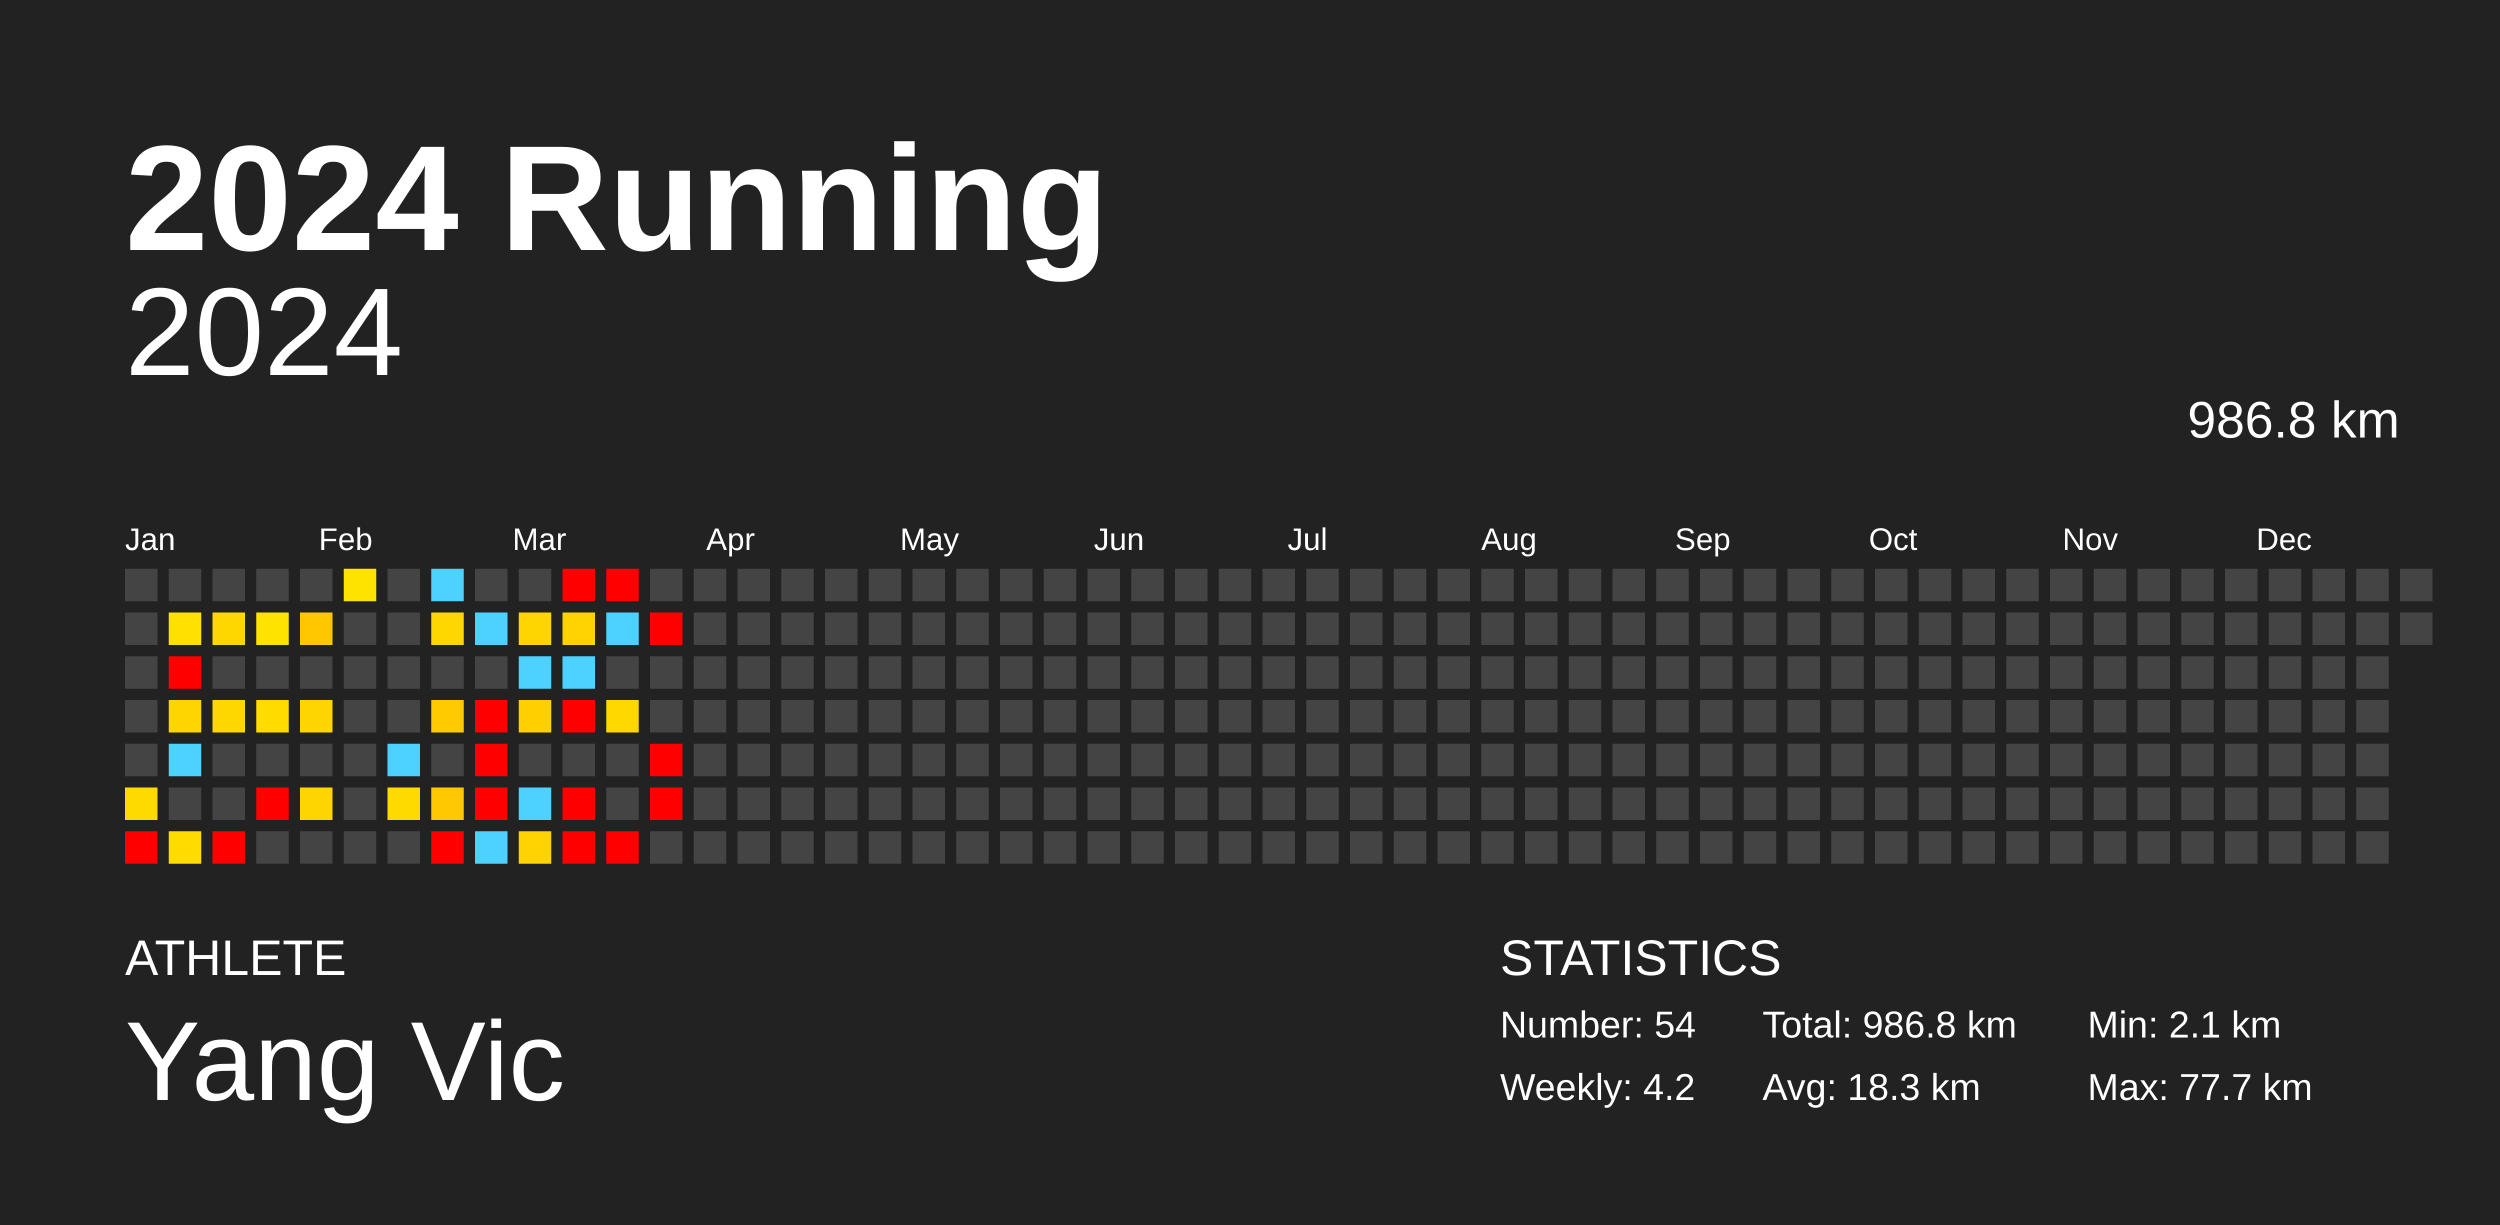
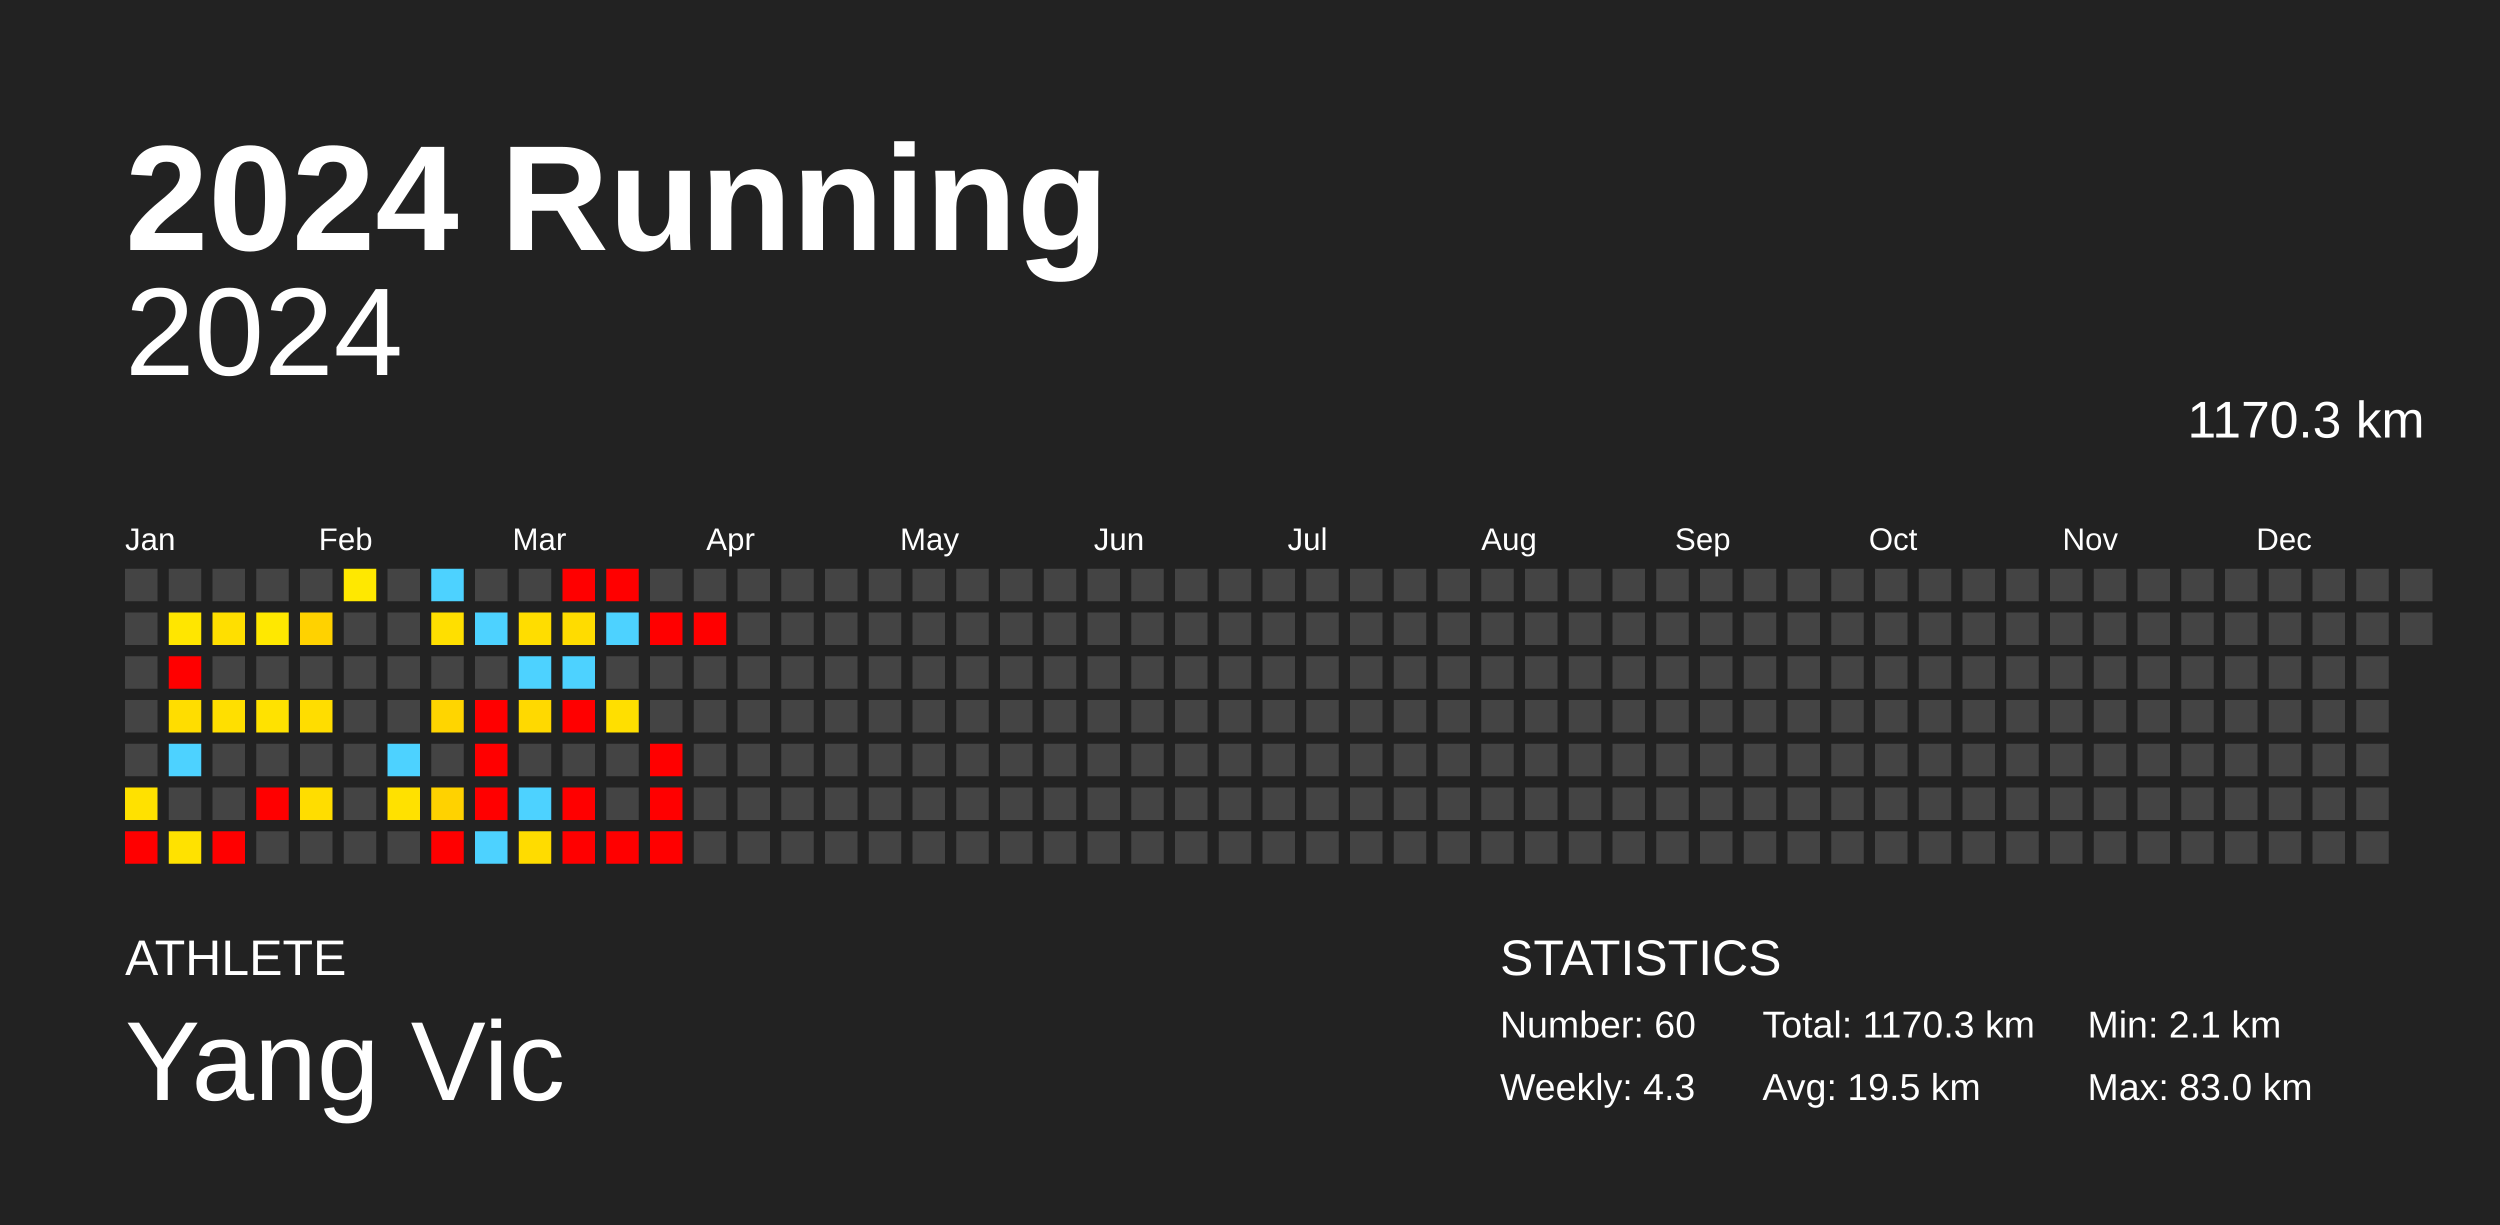
<svg xmlns="http://www.w3.org/2000/svg" baseProfile="full" height="98mm" version="1.1" viewBox="0,0,200,98" width="200mm">
  <defs />
  <rect fill="#222222" height="98" width="200" x="0" y="0" />
  <text fill="#FFFFFF" style="font-size:12px; font-family:Arial; font-weight:bold;" x="10" y="20">2024 Running</text>
  <text fill="#FFFFFF" style="font-size:4px; font-family:Arial" x="10" y="78">ATHLETE</text>
  <text fill="#FFFFFF" style="font-size:9px; font-family:Arial" x="10" y="88">Yang Vic</text>
  <text fill="#FFFFFF" style="font-size:4px; font-family:Arial" x="120" y="78">STATISTICS</text>
-   <text fill="#FFFFFF" style="font-size:3px; font-family:Arial" x="120" y="83">Number: 54</text>
-   <text fill="#FFFFFF" style="font-size:3px; font-family:Arial" x="120" y="88">Weekly: 4.2</text>
-   <text fill="#FFFFFF" style="font-size:3px; font-family:Arial" x="141" y="83">Total: 986.8 km</text>
-   <text fill="#FFFFFF" style="font-size:3px; font-family:Arial" x="141" y="88">Avg: 18.3 km</text>
+   <text fill="#FFFFFF" style="font-size:3px; font-family:Arial" x="120" y="83">Number: 60</text>
+   <text fill="#FFFFFF" style="font-size:3px; font-family:Arial" x="120" y="88">Weekly: 4.3</text>
+   <text fill="#FFFFFF" style="font-size:3px; font-family:Arial" x="141" y="83">Total: 1170.3 km</text>
+   <text fill="#FFFFFF" style="font-size:3px; font-family:Arial" x="141" y="88">Avg: 19.5 km</text>
  <text fill="#FFFFFF" style="font-size:3px; font-family:Arial" x="167" y="83">Min: 2.1 km</text>
-   <text fill="#FFFFFF" style="font-size:3px; font-family:Arial" x="167" y="88">Max: 77.7 km</text>
+   <text fill="#FFFFFF" style="font-size:3px; font-family:Arial" x="167" y="88">Max: 83.0 km</text>
  <text alignment-baseline="hanging" fill="#FFFFFF" style="font-size:10.0px; font-family:Arial;" x="10" y="30">2024</text>
-   <text alignment-baseline="hanging" fill="#FFFFFF" style="font-size:4.125px; font-family:Arial;" x="175" y="35">986.8 km</text>
+   <text alignment-baseline="hanging" fill="#FFFFFF" style="font-size:4.125px; font-family:Arial;" x="175" y="35">1170.3 km</text>
  <text fill="#FFFFFF" style="font-size:2.5px; font-family:Arial" x="10.0" y="44">Jan</text>
  <text fill="#FFFFFF" style="font-size:2.5px; font-family:Arial" x="25.5" y="44">Feb</text>
  <text fill="#FFFFFF" style="font-size:2.5px; font-family:Arial" x="41.0" y="44">Mar</text>
  <text fill="#FFFFFF" style="font-size:2.5px; font-family:Arial" x="56.5" y="44">Apr</text>
  <text fill="#FFFFFF" style="font-size:2.5px; font-family:Arial" x="72.0" y="44">May</text>
  <text fill="#FFFFFF" style="font-size:2.5px; font-family:Arial" x="87.5" y="44">Jun</text>
  <text fill="#FFFFFF" style="font-size:2.5px; font-family:Arial" x="103.0" y="44">Jul</text>
  <text fill="#FFFFFF" style="font-size:2.5px; font-family:Arial" x="118.5" y="44">Aug</text>
  <text fill="#FFFFFF" style="font-size:2.5px; font-family:Arial" x="134.0" y="44">Sep</text>
  <text fill="#FFFFFF" style="font-size:2.5px; font-family:Arial" x="149.5" y="44">Oct</text>
  <text fill="#FFFFFF" style="font-size:2.5px; font-family:Arial" x="165.0" y="44">Nov</text>
  <text fill="#FFFFFF" style="font-size:2.5px; font-family:Arial" x="180.5" y="44">Dec</text>
  <rect fill="#444444" height="2.6" width="2.6" x="10.0" y="45.5" />
  <rect fill="#444444" height="2.6" width="2.6" x="10.0" y="49.0" />
  <rect fill="#444444" height="2.6" width="2.6" x="10.0" y="52.5" />
  <rect fill="#444444" height="2.6" width="2.6" x="10.0" y="56.0" />
  <rect fill="#444444" height="2.6" width="2.6" x="10.0" y="59.5" />
-   <rect fill="#ffda00" height="2.6" width="2.6" x="10.0" y="63.0" />
+   <rect fill="#ffe100" height="2.6" width="2.6" x="10.0" y="63.0" />
  <rect fill="red" height="2.6" width="2.6" x="10.0" y="66.5" />
  <rect fill="#444444" height="2.6" width="2.6" x="13.5" y="45.5" />
-   <rect fill="#ffe000" height="2.6" width="2.6" x="13.5" y="49.0" />
+   <rect fill="#ffe600" height="2.6" width="2.6" x="13.5" y="49.0" />
  <rect fill="red" height="2.6" width="2.6" x="13.5" y="52.5" />
-   <rect fill="#ffd500" height="2.6" width="2.6" x="13.5" y="56.0" />
+   <rect fill="#ffdd00" height="2.6" width="2.6" x="13.5" y="56.0" />
  <rect fill="#4dd2ff" height="2.6" width="2.6" x="13.5" y="59.5" />
  <rect fill="#444444" height="2.6" width="2.6" x="13.5" y="63.0" />
-   <rect fill="#ffdb00" height="2.6" width="2.6" x="13.5" y="66.5" />
+   <rect fill="#ffe200" height="2.6" width="2.6" x="13.5" y="66.5" />
  <rect fill="#444444" height="2.6" width="2.6" x="17.0" y="45.5" />
-   <rect fill="#ffd700" height="2.6" width="2.6" x="17.0" y="49.0" />
+   <rect fill="#ffdf00" height="2.6" width="2.6" x="17.0" y="49.0" />
  <rect fill="#444444" height="2.6" width="2.6" x="17.0" y="52.5" />
-   <rect fill="#ffd700" height="2.6" width="2.6" x="17.0" y="56.0" />
+   <rect fill="#ffdf00" height="2.6" width="2.6" x="17.0" y="56.0" />
  <rect fill="#444444" height="2.6" width="2.6" x="17.0" y="59.5" />
  <rect fill="#444444" height="2.6" width="2.6" x="17.0" y="63.0" />
  <rect fill="red" height="2.6" width="2.6" x="17.0" y="66.5" />
  <rect fill="#444444" height="2.6" width="2.6" x="20.5" y="45.5" />
-   <rect fill="#ffe300" height="2.6" width="2.6" x="20.5" y="49.0" />
+   <rect fill="#ffe800" height="2.6" width="2.6" x="20.5" y="49.0" />
  <rect fill="#444444" height="2.6" width="2.6" x="20.5" y="52.5" />
-   <rect fill="#ffdb00" height="2.6" width="2.6" x="20.5" y="56.0" />
+   <rect fill="#ffe200" height="2.6" width="2.6" x="20.5" y="56.0" />
  <rect fill="#444444" height="2.6" width="2.6" x="20.5" y="59.5" />
  <rect fill="red" height="2.6" width="2.6" x="20.5" y="63.0" />
  <rect fill="#444444" height="2.6" width="2.6" x="20.5" y="66.5" />
  <rect fill="#444444" height="2.6" width="2.6" x="24.0" y="45.5" />
-   <rect fill="#ffc700" height="2.6" width="2.6" x="24.0" y="49.0" />
+   <rect fill="#ffd200" height="2.6" width="2.6" x="24.0" y="49.0" />
  <rect fill="#444444" height="2.6" width="2.6" x="24.0" y="52.5" />
-   <rect fill="#ffd500" height="2.6" width="2.6" x="24.0" y="56.0" />
+   <rect fill="#ffdd00" height="2.6" width="2.6" x="24.0" y="56.0" />
  <rect fill="#444444" height="2.6" width="2.6" x="24.0" y="59.5" />
-   <rect fill="#ffd500" height="2.6" width="2.6" x="24.0" y="63.0" />
+   <rect fill="#ffdd00" height="2.6" width="2.6" x="24.0" y="63.0" />
  <rect fill="#444444" height="2.6" width="2.6" x="24.0" y="66.5" />
-   <rect fill="#ffe300" height="2.6" width="2.6" x="27.5" y="45.5" />
+   <rect fill="#ffe800" height="2.6" width="2.6" x="27.5" y="45.5" />
  <rect fill="#444444" height="2.6" width="2.6" x="27.5" y="49.0" />
  <rect fill="#444444" height="2.6" width="2.6" x="27.5" y="52.5" />
  <rect fill="#444444" height="2.6" width="2.6" x="27.5" y="56.0" />
  <rect fill="#444444" height="2.6" width="2.6" x="27.5" y="59.5" />
  <rect fill="#444444" height="2.6" width="2.6" x="27.5" y="63.0" />
  <rect fill="#444444" height="2.6" width="2.6" x="27.5" y="66.5" />
  <rect fill="#444444" height="2.6" width="2.6" x="31.0" y="45.5" />
  <rect fill="#444444" height="2.6" width="2.6" x="31.0" y="49.0" />
  <rect fill="#444444" height="2.6" width="2.6" x="31.0" y="52.5" />
  <rect fill="#444444" height="2.6" width="2.6" x="31.0" y="56.0" />
  <rect fill="#4dd2ff" height="2.6" width="2.6" x="31.0" y="59.5" />
-   <rect fill="#ffda00" height="2.6" width="2.6" x="31.0" y="63.0" />
+   <rect fill="#ffe100" height="2.6" width="2.6" x="31.0" y="63.0" />
  <rect fill="#444444" height="2.6" width="2.6" x="31.0" y="66.5" />
  <rect fill="#4dd2ff" height="2.6" width="2.6" x="34.5" y="45.5" />
-   <rect fill="#ffd700" height="2.6" width="2.6" x="34.5" y="49.0" />
+   <rect fill="#ffdf00" height="2.6" width="2.6" x="34.5" y="49.0" />
  <rect fill="#444444" height="2.6" width="2.6" x="34.5" y="52.5" />
-   <rect fill="#ffcb00" height="2.6" width="2.6" x="34.5" y="56.0" />
+   <rect fill="#ffd500" height="2.6" width="2.6" x="34.5" y="56.0" />
  <rect fill="#444444" height="2.6" width="2.6" x="34.5" y="59.5" />
-   <rect fill="#ffc800" height="2.6" width="2.6" x="34.5" y="63.0" />
+   <rect fill="#ffd200" height="2.6" width="2.6" x="34.5" y="63.0" />
  <rect fill="red" height="2.6" width="2.6" x="34.5" y="66.5" />
  <rect fill="#444444" height="2.6" width="2.6" x="38.0" y="45.5" />
  <rect fill="#4dd2ff" height="2.6" width="2.6" x="38.0" y="49.0" />
  <rect fill="#444444" height="2.6" width="2.6" x="38.0" y="52.5" />
  <rect fill="red" height="2.6" width="2.6" x="38.0" y="56.0" />
  <rect fill="red" height="2.6" width="2.6" x="38.0" y="59.5" />
  <rect fill="red" height="2.6" width="2.6" x="38.0" y="63.0" />
  <rect fill="#4dd2ff" height="2.6" width="2.6" x="38.0" y="66.5" />
  <rect fill="#444444" height="2.6" width="2.6" x="41.5" y="45.5" />
-   <rect fill="#ffd500" height="2.6" width="2.6" x="41.5" y="49.0" />
+   <rect fill="#ffdd00" height="2.6" width="2.6" x="41.5" y="49.0" />
  <rect fill="#4dd2ff" height="2.6" width="2.6" x="41.5" y="52.5" />
-   <rect fill="#ffd000" height="2.6" width="2.6" x="41.5" y="56.0" />
+   <rect fill="#ffd900" height="2.6" width="2.6" x="41.5" y="56.0" />
  <rect fill="#444444" height="2.6" width="2.6" x="41.5" y="59.5" />
  <rect fill="#4dd2ff" height="2.6" width="2.6" x="41.5" y="63.0" />
-   <rect fill="#ffd300" height="2.6" width="2.6" x="41.5" y="66.5" />
+   <rect fill="#ffdc00" height="2.6" width="2.6" x="41.5" y="66.5" />
  <rect fill="red" height="2.6" width="2.6" x="45.0" y="45.5" />
-   <rect fill="#ffd300" height="2.6" width="2.6" x="45.0" y="49.0" />
+   <rect fill="#ffdc00" height="2.6" width="2.6" x="45.0" y="49.0" />
  <rect fill="#4dd2ff" height="2.6" width="2.6" x="45.0" y="52.5" />
  <rect fill="red" height="2.6" width="2.6" x="45.0" y="56.0" />
  <rect fill="#444444" height="2.6" width="2.6" x="45.0" y="59.5" />
  <rect fill="red" height="2.6" width="2.6" x="45.0" y="63.0" />
  <rect fill="red" height="2.6" width="2.6" x="45.0" y="66.5" />
  <rect fill="red" height="2.6" width="2.6" x="48.5" y="45.5" />
  <rect fill="#4dd2ff" height="2.6" width="2.6" x="48.5" y="49.0" />
  <rect fill="#444444" height="2.6" width="2.6" x="48.5" y="52.5" />
-   <rect fill="#ffd800" height="2.6" width="2.6" x="48.5" y="56.0" />
+   <rect fill="#ffdf00" height="2.6" width="2.6" x="48.5" y="56.0" />
  <rect fill="#444444" height="2.6" width="2.6" x="48.5" y="59.5" />
  <rect fill="#444444" height="2.6" width="2.6" x="48.5" y="63.0" />
  <rect fill="red" height="2.6" width="2.6" x="48.5" y="66.5" />
  <rect fill="#444444" height="2.6" width="2.6" x="52.0" y="45.5" />
  <rect fill="red" height="2.6" width="2.6" x="52.0" y="49.0" />
  <rect fill="#444444" height="2.6" width="2.6" x="52.0" y="52.5" />
  <rect fill="#444444" height="2.6" width="2.6" x="52.0" y="56.0" />
  <rect fill="red" height="2.6" width="2.6" x="52.0" y="59.5" />
  <rect fill="red" height="2.6" width="2.6" x="52.0" y="63.0" />
-   <rect fill="#444444" height="2.6" width="2.6" x="52.0" y="66.5" />
+   <rect fill="red" height="2.6" width="2.6" x="52.0" y="66.5" />
  <rect fill="#444444" height="2.6" width="2.6" x="55.5" y="45.5" />
-   <rect fill="#444444" height="2.6" width="2.6" x="55.5" y="49.0" />
+   <rect fill="red" height="2.6" width="2.6" x="55.5" y="49.0" />
  <rect fill="#444444" height="2.6" width="2.6" x="55.5" y="52.5" />
  <rect fill="#444444" height="2.6" width="2.6" x="55.5" y="56.0" />
  <rect fill="#444444" height="2.6" width="2.6" x="55.5" y="59.5" />
  <rect fill="#444444" height="2.6" width="2.6" x="55.5" y="63.0" />
  <rect fill="#444444" height="2.6" width="2.6" x="55.5" y="66.5" />
  <rect fill="#444444" height="2.6" width="2.6" x="59.0" y="45.5" />
  <rect fill="#444444" height="2.6" width="2.6" x="59.0" y="49.0" />
  <rect fill="#444444" height="2.6" width="2.6" x="59.0" y="52.5" />
  <rect fill="#444444" height="2.6" width="2.6" x="59.0" y="56.0" />
  <rect fill="#444444" height="2.6" width="2.6" x="59.0" y="59.5" />
  <rect fill="#444444" height="2.6" width="2.6" x="59.0" y="63.0" />
  <rect fill="#444444" height="2.6" width="2.6" x="59.0" y="66.5" />
  <rect fill="#444444" height="2.6" width="2.6" x="62.5" y="45.5" />
  <rect fill="#444444" height="2.6" width="2.6" x="62.5" y="49.0" />
  <rect fill="#444444" height="2.6" width="2.6" x="62.5" y="52.5" />
  <rect fill="#444444" height="2.6" width="2.6" x="62.5" y="56.0" />
  <rect fill="#444444" height="2.6" width="2.6" x="62.5" y="59.5" />
  <rect fill="#444444" height="2.6" width="2.6" x="62.5" y="63.0" />
  <rect fill="#444444" height="2.6" width="2.6" x="62.5" y="66.5" />
  <rect fill="#444444" height="2.6" width="2.6" x="66.0" y="45.5" />
  <rect fill="#444444" height="2.6" width="2.6" x="66.0" y="49.0" />
  <rect fill="#444444" height="2.6" width="2.6" x="66.0" y="52.5" />
  <rect fill="#444444" height="2.6" width="2.6" x="66.0" y="56.0" />
  <rect fill="#444444" height="2.6" width="2.6" x="66.0" y="59.5" />
  <rect fill="#444444" height="2.6" width="2.6" x="66.0" y="63.0" />
  <rect fill="#444444" height="2.6" width="2.6" x="66.0" y="66.5" />
  <rect fill="#444444" height="2.6" width="2.6" x="69.5" y="45.5" />
  <rect fill="#444444" height="2.6" width="2.6" x="69.5" y="49.0" />
  <rect fill="#444444" height="2.6" width="2.6" x="69.5" y="52.5" />
  <rect fill="#444444" height="2.6" width="2.6" x="69.5" y="56.0" />
  <rect fill="#444444" height="2.6" width="2.6" x="69.5" y="59.5" />
  <rect fill="#444444" height="2.6" width="2.6" x="69.5" y="63.0" />
  <rect fill="#444444" height="2.6" width="2.6" x="69.5" y="66.5" />
  <rect fill="#444444" height="2.6" width="2.6" x="73.0" y="45.5" />
  <rect fill="#444444" height="2.6" width="2.6" x="73.0" y="49.0" />
  <rect fill="#444444" height="2.6" width="2.6" x="73.0" y="52.5" />
  <rect fill="#444444" height="2.6" width="2.6" x="73.0" y="56.0" />
  <rect fill="#444444" height="2.6" width="2.6" x="73.0" y="59.5" />
  <rect fill="#444444" height="2.6" width="2.6" x="73.0" y="63.0" />
  <rect fill="#444444" height="2.6" width="2.6" x="73.0" y="66.5" />
  <rect fill="#444444" height="2.6" width="2.6" x="76.5" y="45.5" />
  <rect fill="#444444" height="2.6" width="2.6" x="76.5" y="49.0" />
  <rect fill="#444444" height="2.6" width="2.6" x="76.5" y="52.5" />
  <rect fill="#444444" height="2.6" width="2.6" x="76.5" y="56.0" />
  <rect fill="#444444" height="2.6" width="2.6" x="76.5" y="59.5" />
  <rect fill="#444444" height="2.6" width="2.6" x="76.5" y="63.0" />
  <rect fill="#444444" height="2.6" width="2.6" x="76.5" y="66.5" />
  <rect fill="#444444" height="2.6" width="2.6" x="80.0" y="45.5" />
  <rect fill="#444444" height="2.6" width="2.6" x="80.0" y="49.0" />
  <rect fill="#444444" height="2.6" width="2.6" x="80.0" y="52.5" />
  <rect fill="#444444" height="2.6" width="2.6" x="80.0" y="56.0" />
  <rect fill="#444444" height="2.6" width="2.6" x="80.0" y="59.5" />
  <rect fill="#444444" height="2.6" width="2.6" x="80.0" y="63.0" />
  <rect fill="#444444" height="2.6" width="2.6" x="80.0" y="66.5" />
  <rect fill="#444444" height="2.6" width="2.6" x="83.5" y="45.5" />
  <rect fill="#444444" height="2.6" width="2.6" x="83.5" y="49.0" />
  <rect fill="#444444" height="2.6" width="2.6" x="83.5" y="52.5" />
  <rect fill="#444444" height="2.6" width="2.6" x="83.5" y="56.0" />
  <rect fill="#444444" height="2.6" width="2.6" x="83.5" y="59.5" />
  <rect fill="#444444" height="2.6" width="2.6" x="83.5" y="63.0" />
  <rect fill="#444444" height="2.6" width="2.6" x="83.5" y="66.5" />
  <rect fill="#444444" height="2.6" width="2.6" x="87.0" y="45.5" />
  <rect fill="#444444" height="2.6" width="2.6" x="87.0" y="49.0" />
  <rect fill="#444444" height="2.6" width="2.6" x="87.0" y="52.5" />
  <rect fill="#444444" height="2.6" width="2.6" x="87.0" y="56.0" />
  <rect fill="#444444" height="2.6" width="2.6" x="87.0" y="59.5" />
  <rect fill="#444444" height="2.6" width="2.6" x="87.0" y="63.0" />
  <rect fill="#444444" height="2.6" width="2.6" x="87.0" y="66.5" />
  <rect fill="#444444" height="2.6" width="2.6" x="90.5" y="45.5" />
  <rect fill="#444444" height="2.6" width="2.6" x="90.5" y="49.0" />
  <rect fill="#444444" height="2.6" width="2.6" x="90.5" y="52.5" />
  <rect fill="#444444" height="2.6" width="2.6" x="90.5" y="56.0" />
  <rect fill="#444444" height="2.6" width="2.6" x="90.5" y="59.5" />
  <rect fill="#444444" height="2.6" width="2.6" x="90.5" y="63.0" />
  <rect fill="#444444" height="2.6" width="2.6" x="90.5" y="66.5" />
  <rect fill="#444444" height="2.6" width="2.6" x="94.0" y="45.5" />
  <rect fill="#444444" height="2.6" width="2.6" x="94.0" y="49.0" />
  <rect fill="#444444" height="2.6" width="2.6" x="94.0" y="52.5" />
  <rect fill="#444444" height="2.6" width="2.6" x="94.0" y="56.0" />
  <rect fill="#444444" height="2.6" width="2.6" x="94.0" y="59.5" />
  <rect fill="#444444" height="2.6" width="2.6" x="94.0" y="63.0" />
  <rect fill="#444444" height="2.6" width="2.6" x="94.0" y="66.5" />
  <rect fill="#444444" height="2.6" width="2.6" x="97.5" y="45.5" />
  <rect fill="#444444" height="2.6" width="2.6" x="97.5" y="49.0" />
  <rect fill="#444444" height="2.6" width="2.6" x="97.5" y="52.5" />
  <rect fill="#444444" height="2.6" width="2.6" x="97.5" y="56.0" />
  <rect fill="#444444" height="2.6" width="2.6" x="97.5" y="59.5" />
  <rect fill="#444444" height="2.6" width="2.6" x="97.5" y="63.0" />
  <rect fill="#444444" height="2.6" width="2.6" x="97.5" y="66.5" />
  <rect fill="#444444" height="2.6" width="2.6" x="101.0" y="45.5" />
  <rect fill="#444444" height="2.6" width="2.6" x="101.0" y="49.0" />
  <rect fill="#444444" height="2.6" width="2.6" x="101.0" y="52.5" />
  <rect fill="#444444" height="2.6" width="2.6" x="101.0" y="56.0" />
  <rect fill="#444444" height="2.6" width="2.6" x="101.0" y="59.5" />
  <rect fill="#444444" height="2.6" width="2.6" x="101.0" y="63.0" />
  <rect fill="#444444" height="2.6" width="2.6" x="101.0" y="66.5" />
  <rect fill="#444444" height="2.6" width="2.6" x="104.5" y="45.5" />
  <rect fill="#444444" height="2.6" width="2.6" x="104.5" y="49.0" />
  <rect fill="#444444" height="2.6" width="2.6" x="104.5" y="52.5" />
  <rect fill="#444444" height="2.6" width="2.6" x="104.5" y="56.0" />
  <rect fill="#444444" height="2.6" width="2.6" x="104.5" y="59.5" />
  <rect fill="#444444" height="2.6" width="2.6" x="104.5" y="63.0" />
  <rect fill="#444444" height="2.6" width="2.6" x="104.5" y="66.5" />
  <rect fill="#444444" height="2.6" width="2.6" x="108.0" y="45.5" />
  <rect fill="#444444" height="2.6" width="2.6" x="108.0" y="49.0" />
  <rect fill="#444444" height="2.6" width="2.6" x="108.0" y="52.5" />
  <rect fill="#444444" height="2.6" width="2.6" x="108.0" y="56.0" />
  <rect fill="#444444" height="2.6" width="2.6" x="108.0" y="59.5" />
  <rect fill="#444444" height="2.6" width="2.6" x="108.0" y="63.0" />
  <rect fill="#444444" height="2.6" width="2.6" x="108.0" y="66.5" />
  <rect fill="#444444" height="2.6" width="2.6" x="111.5" y="45.5" />
  <rect fill="#444444" height="2.6" width="2.6" x="111.5" y="49.0" />
  <rect fill="#444444" height="2.6" width="2.6" x="111.5" y="52.5" />
  <rect fill="#444444" height="2.6" width="2.6" x="111.5" y="56.0" />
  <rect fill="#444444" height="2.6" width="2.6" x="111.5" y="59.5" />
  <rect fill="#444444" height="2.6" width="2.6" x="111.5" y="63.0" />
  <rect fill="#444444" height="2.6" width="2.6" x="111.5" y="66.5" />
  <rect fill="#444444" height="2.6" width="2.6" x="115.0" y="45.5" />
  <rect fill="#444444" height="2.6" width="2.6" x="115.0" y="49.0" />
  <rect fill="#444444" height="2.6" width="2.6" x="115.0" y="52.5" />
  <rect fill="#444444" height="2.6" width="2.6" x="115.0" y="56.0" />
  <rect fill="#444444" height="2.6" width="2.6" x="115.0" y="59.5" />
  <rect fill="#444444" height="2.6" width="2.6" x="115.0" y="63.0" />
  <rect fill="#444444" height="2.6" width="2.6" x="115.0" y="66.5" />
  <rect fill="#444444" height="2.6" width="2.6" x="118.5" y="45.5" />
  <rect fill="#444444" height="2.6" width="2.6" x="118.5" y="49.0" />
  <rect fill="#444444" height="2.6" width="2.6" x="118.5" y="52.5" />
  <rect fill="#444444" height="2.6" width="2.6" x="118.5" y="56.0" />
  <rect fill="#444444" height="2.6" width="2.6" x="118.5" y="59.5" />
  <rect fill="#444444" height="2.6" width="2.6" x="118.5" y="63.0" />
  <rect fill="#444444" height="2.6" width="2.6" x="118.5" y="66.5" />
  <rect fill="#444444" height="2.6" width="2.6" x="122.0" y="45.5" />
  <rect fill="#444444" height="2.6" width="2.6" x="122.0" y="49.0" />
  <rect fill="#444444" height="2.6" width="2.6" x="122.0" y="52.5" />
  <rect fill="#444444" height="2.6" width="2.6" x="122.0" y="56.0" />
  <rect fill="#444444" height="2.6" width="2.6" x="122.0" y="59.5" />
  <rect fill="#444444" height="2.6" width="2.6" x="122.0" y="63.0" />
  <rect fill="#444444" height="2.6" width="2.6" x="122.0" y="66.5" />
  <rect fill="#444444" height="2.6" width="2.6" x="125.5" y="45.5" />
  <rect fill="#444444" height="2.6" width="2.6" x="125.5" y="49.0" />
  <rect fill="#444444" height="2.6" width="2.6" x="125.5" y="52.5" />
  <rect fill="#444444" height="2.6" width="2.6" x="125.5" y="56.0" />
  <rect fill="#444444" height="2.6" width="2.6" x="125.5" y="59.5" />
  <rect fill="#444444" height="2.6" width="2.6" x="125.5" y="63.0" />
  <rect fill="#444444" height="2.6" width="2.6" x="125.5" y="66.5" />
  <rect fill="#444444" height="2.6" width="2.6" x="129.0" y="45.5" />
  <rect fill="#444444" height="2.6" width="2.6" x="129.0" y="49.0" />
  <rect fill="#444444" height="2.6" width="2.6" x="129.0" y="52.5" />
  <rect fill="#444444" height="2.6" width="2.6" x="129.0" y="56.0" />
  <rect fill="#444444" height="2.6" width="2.6" x="129.0" y="59.5" />
  <rect fill="#444444" height="2.6" width="2.6" x="129.0" y="63.0" />
  <rect fill="#444444" height="2.6" width="2.6" x="129.0" y="66.5" />
  <rect fill="#444444" height="2.6" width="2.6" x="132.5" y="45.5" />
  <rect fill="#444444" height="2.6" width="2.6" x="132.5" y="49.0" />
  <rect fill="#444444" height="2.6" width="2.6" x="132.5" y="52.5" />
  <rect fill="#444444" height="2.6" width="2.6" x="132.5" y="56.0" />
  <rect fill="#444444" height="2.6" width="2.6" x="132.5" y="59.5" />
  <rect fill="#444444" height="2.6" width="2.6" x="132.5" y="63.0" />
  <rect fill="#444444" height="2.6" width="2.6" x="132.5" y="66.5" />
  <rect fill="#444444" height="2.6" width="2.6" x="136.0" y="45.5" />
  <rect fill="#444444" height="2.6" width="2.6" x="136.0" y="49.0" />
  <rect fill="#444444" height="2.6" width="2.6" x="136.0" y="52.5" />
  <rect fill="#444444" height="2.6" width="2.6" x="136.0" y="56.0" />
  <rect fill="#444444" height="2.6" width="2.6" x="136.0" y="59.5" />
  <rect fill="#444444" height="2.6" width="2.6" x="136.0" y="63.0" />
  <rect fill="#444444" height="2.6" width="2.6" x="136.0" y="66.5" />
  <rect fill="#444444" height="2.6" width="2.6" x="139.5" y="45.5" />
  <rect fill="#444444" height="2.6" width="2.6" x="139.5" y="49.0" />
  <rect fill="#444444" height="2.6" width="2.6" x="139.5" y="52.5" />
  <rect fill="#444444" height="2.6" width="2.6" x="139.5" y="56.0" />
  <rect fill="#444444" height="2.6" width="2.6" x="139.5" y="59.5" />
  <rect fill="#444444" height="2.6" width="2.6" x="139.5" y="63.0" />
  <rect fill="#444444" height="2.6" width="2.6" x="139.5" y="66.5" />
  <rect fill="#444444" height="2.6" width="2.6" x="143.0" y="45.5" />
  <rect fill="#444444" height="2.6" width="2.6" x="143.0" y="49.0" />
  <rect fill="#444444" height="2.6" width="2.6" x="143.0" y="52.5" />
  <rect fill="#444444" height="2.6" width="2.6" x="143.0" y="56.0" />
  <rect fill="#444444" height="2.6" width="2.6" x="143.0" y="59.5" />
  <rect fill="#444444" height="2.6" width="2.6" x="143.0" y="63.0" />
  <rect fill="#444444" height="2.6" width="2.6" x="143.0" y="66.5" />
  <rect fill="#444444" height="2.6" width="2.6" x="146.5" y="45.5" />
  <rect fill="#444444" height="2.6" width="2.6" x="146.5" y="49.0" />
  <rect fill="#444444" height="2.6" width="2.6" x="146.5" y="52.5" />
  <rect fill="#444444" height="2.6" width="2.6" x="146.5" y="56.0" />
  <rect fill="#444444" height="2.6" width="2.6" x="146.5" y="59.5" />
  <rect fill="#444444" height="2.6" width="2.6" x="146.5" y="63.0" />
  <rect fill="#444444" height="2.6" width="2.6" x="146.5" y="66.5" />
  <rect fill="#444444" height="2.6" width="2.6" x="150.0" y="45.5" />
  <rect fill="#444444" height="2.6" width="2.6" x="150.0" y="49.0" />
  <rect fill="#444444" height="2.6" width="2.6" x="150.0" y="52.5" />
  <rect fill="#444444" height="2.6" width="2.6" x="150.0" y="56.0" />
  <rect fill="#444444" height="2.6" width="2.6" x="150.0" y="59.5" />
  <rect fill="#444444" height="2.6" width="2.6" x="150.0" y="63.0" />
  <rect fill="#444444" height="2.6" width="2.6" x="150.0" y="66.5" />
  <rect fill="#444444" height="2.6" width="2.6" x="153.5" y="45.5" />
  <rect fill="#444444" height="2.6" width="2.6" x="153.5" y="49.0" />
  <rect fill="#444444" height="2.6" width="2.6" x="153.5" y="52.5" />
  <rect fill="#444444" height="2.6" width="2.6" x="153.5" y="56.0" />
  <rect fill="#444444" height="2.6" width="2.6" x="153.5" y="59.5" />
  <rect fill="#444444" height="2.6" width="2.6" x="153.5" y="63.0" />
  <rect fill="#444444" height="2.6" width="2.6" x="153.5" y="66.5" />
  <rect fill="#444444" height="2.6" width="2.6" x="157.0" y="45.5" />
  <rect fill="#444444" height="2.6" width="2.6" x="157.0" y="49.0" />
  <rect fill="#444444" height="2.6" width="2.6" x="157.0" y="52.5" />
  <rect fill="#444444" height="2.6" width="2.6" x="157.0" y="56.0" />
  <rect fill="#444444" height="2.6" width="2.6" x="157.0" y="59.5" />
  <rect fill="#444444" height="2.6" width="2.6" x="157.0" y="63.0" />
  <rect fill="#444444" height="2.6" width="2.6" x="157.0" y="66.5" />
  <rect fill="#444444" height="2.6" width="2.6" x="160.5" y="45.5" />
  <rect fill="#444444" height="2.6" width="2.6" x="160.5" y="49.0" />
  <rect fill="#444444" height="2.6" width="2.6" x="160.5" y="52.5" />
  <rect fill="#444444" height="2.6" width="2.6" x="160.5" y="56.0" />
  <rect fill="#444444" height="2.6" width="2.6" x="160.5" y="59.5" />
  <rect fill="#444444" height="2.6" width="2.6" x="160.5" y="63.0" />
  <rect fill="#444444" height="2.6" width="2.6" x="160.5" y="66.5" />
  <rect fill="#444444" height="2.6" width="2.6" x="164.0" y="45.5" />
  <rect fill="#444444" height="2.6" width="2.6" x="164.0" y="49.0" />
  <rect fill="#444444" height="2.6" width="2.6" x="164.0" y="52.5" />
  <rect fill="#444444" height="2.6" width="2.6" x="164.0" y="56.0" />
  <rect fill="#444444" height="2.6" width="2.6" x="164.0" y="59.5" />
  <rect fill="#444444" height="2.6" width="2.6" x="164.0" y="63.0" />
  <rect fill="#444444" height="2.6" width="2.6" x="164.0" y="66.5" />
  <rect fill="#444444" height="2.6" width="2.6" x="167.5" y="45.5" />
  <rect fill="#444444" height="2.6" width="2.6" x="167.5" y="49.0" />
  <rect fill="#444444" height="2.6" width="2.6" x="167.5" y="52.5" />
  <rect fill="#444444" height="2.6" width="2.6" x="167.5" y="56.0" />
  <rect fill="#444444" height="2.6" width="2.6" x="167.5" y="59.5" />
  <rect fill="#444444" height="2.6" width="2.6" x="167.5" y="63.0" />
  <rect fill="#444444" height="2.6" width="2.6" x="167.5" y="66.5" />
  <rect fill="#444444" height="2.6" width="2.6" x="171.0" y="45.5" />
  <rect fill="#444444" height="2.6" width="2.6" x="171.0" y="49.0" />
  <rect fill="#444444" height="2.6" width="2.6" x="171.0" y="52.5" />
  <rect fill="#444444" height="2.6" width="2.6" x="171.0" y="56.0" />
  <rect fill="#444444" height="2.6" width="2.6" x="171.0" y="59.5" />
  <rect fill="#444444" height="2.6" width="2.6" x="171.0" y="63.0" />
  <rect fill="#444444" height="2.6" width="2.6" x="171.0" y="66.5" />
  <rect fill="#444444" height="2.6" width="2.6" x="174.5" y="45.5" />
  <rect fill="#444444" height="2.6" width="2.6" x="174.5" y="49.0" />
  <rect fill="#444444" height="2.6" width="2.6" x="174.5" y="52.5" />
  <rect fill="#444444" height="2.6" width="2.6" x="174.5" y="56.0" />
  <rect fill="#444444" height="2.6" width="2.6" x="174.5" y="59.5" />
  <rect fill="#444444" height="2.6" width="2.6" x="174.5" y="63.0" />
  <rect fill="#444444" height="2.6" width="2.6" x="174.5" y="66.5" />
  <rect fill="#444444" height="2.6" width="2.6" x="178.0" y="45.5" />
  <rect fill="#444444" height="2.6" width="2.6" x="178.0" y="49.0" />
  <rect fill="#444444" height="2.6" width="2.6" x="178.0" y="52.5" />
  <rect fill="#444444" height="2.6" width="2.6" x="178.0" y="56.0" />
  <rect fill="#444444" height="2.6" width="2.6" x="178.0" y="59.5" />
  <rect fill="#444444" height="2.6" width="2.6" x="178.0" y="63.0" />
  <rect fill="#444444" height="2.6" width="2.6" x="178.0" y="66.5" />
  <rect fill="#444444" height="2.6" width="2.6" x="181.5" y="45.5" />
  <rect fill="#444444" height="2.6" width="2.6" x="181.5" y="49.0" />
  <rect fill="#444444" height="2.6" width="2.6" x="181.5" y="52.5" />
  <rect fill="#444444" height="2.6" width="2.6" x="181.5" y="56.0" />
  <rect fill="#444444" height="2.6" width="2.6" x="181.5" y="59.5" />
  <rect fill="#444444" height="2.6" width="2.6" x="181.5" y="63.0" />
  <rect fill="#444444" height="2.6" width="2.6" x="181.5" y="66.5" />
  <rect fill="#444444" height="2.6" width="2.6" x="185.0" y="45.5" />
  <rect fill="#444444" height="2.6" width="2.6" x="185.0" y="49.0" />
  <rect fill="#444444" height="2.6" width="2.6" x="185.0" y="52.5" />
  <rect fill="#444444" height="2.6" width="2.6" x="185.0" y="56.0" />
  <rect fill="#444444" height="2.6" width="2.6" x="185.0" y="59.5" />
  <rect fill="#444444" height="2.6" width="2.6" x="185.0" y="63.0" />
  <rect fill="#444444" height="2.6" width="2.6" x="185.0" y="66.5" />
  <rect fill="#444444" height="2.6" width="2.6" x="188.5" y="45.5" />
  <rect fill="#444444" height="2.6" width="2.6" x="188.5" y="49.0" />
  <rect fill="#444444" height="2.6" width="2.6" x="188.5" y="52.5" />
  <rect fill="#444444" height="2.6" width="2.6" x="188.5" y="56.0" />
  <rect fill="#444444" height="2.6" width="2.6" x="188.5" y="59.5" />
  <rect fill="#444444" height="2.6" width="2.6" x="188.5" y="63.0" />
  <rect fill="#444444" height="2.6" width="2.6" x="188.5" y="66.5" />
  <rect fill="#444444" height="2.6" width="2.6" x="192.0" y="45.5" />
  <rect fill="#444444" height="2.6" width="2.6" x="192.0" y="49.0" />
</svg>
